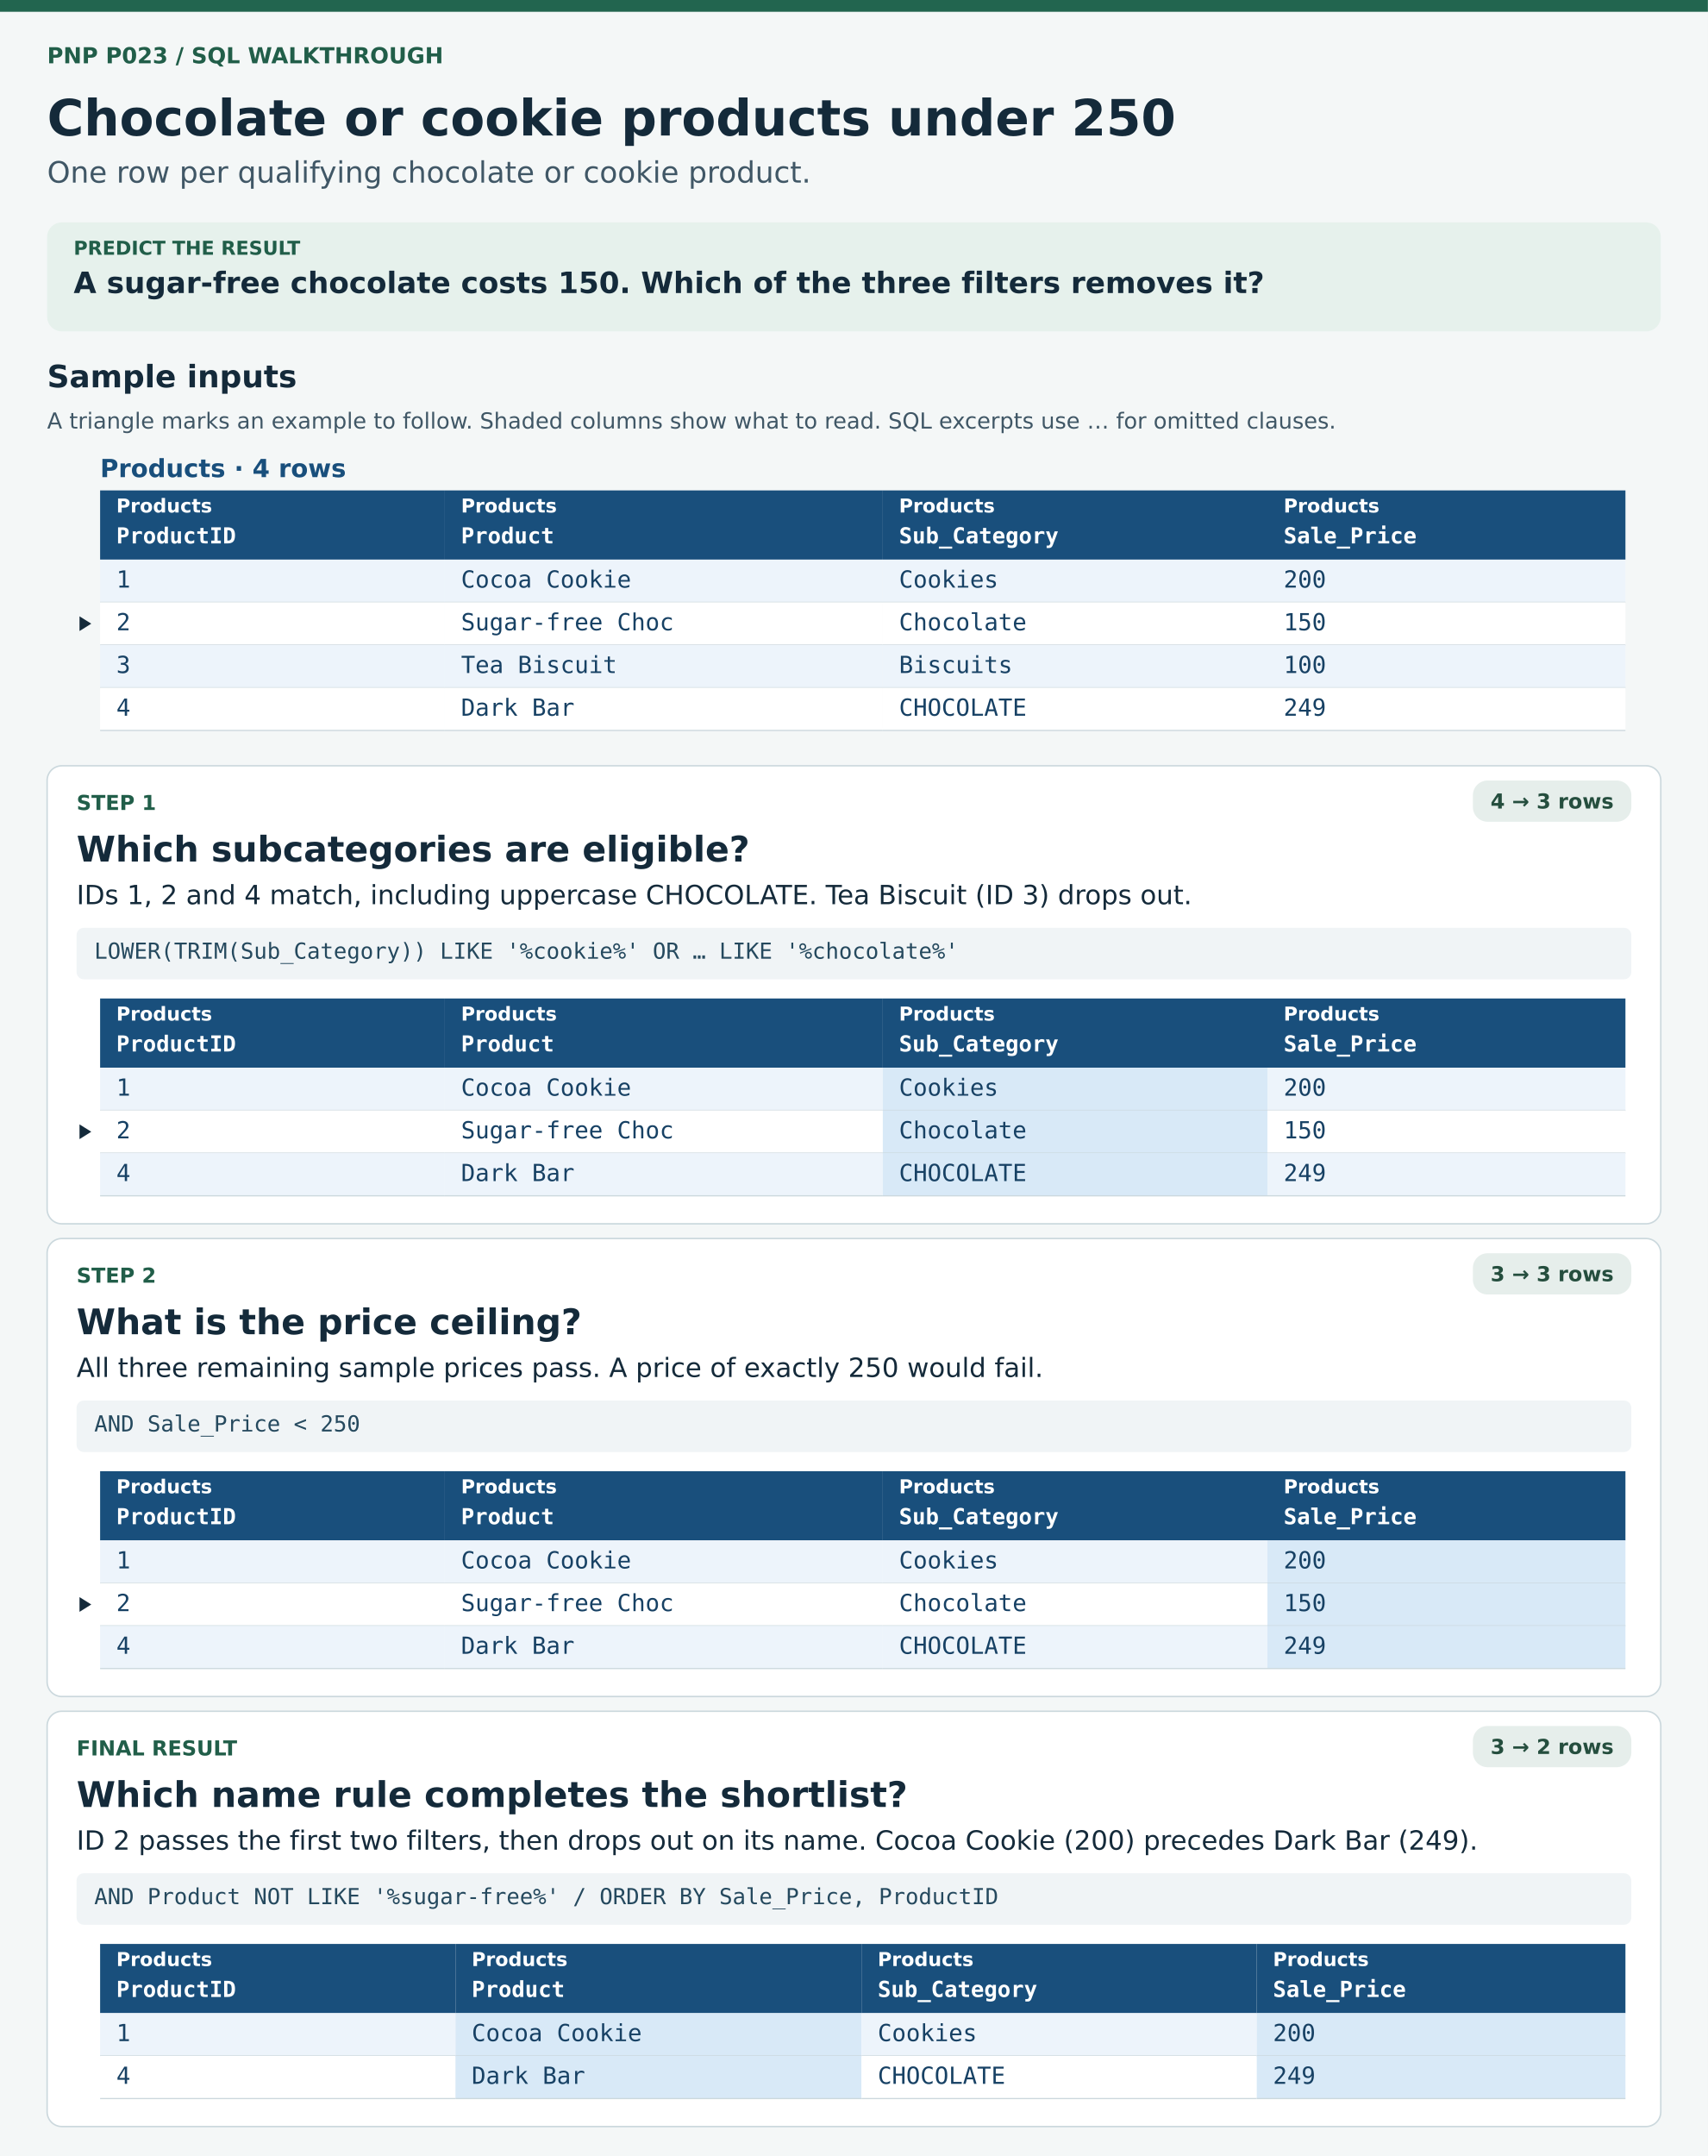
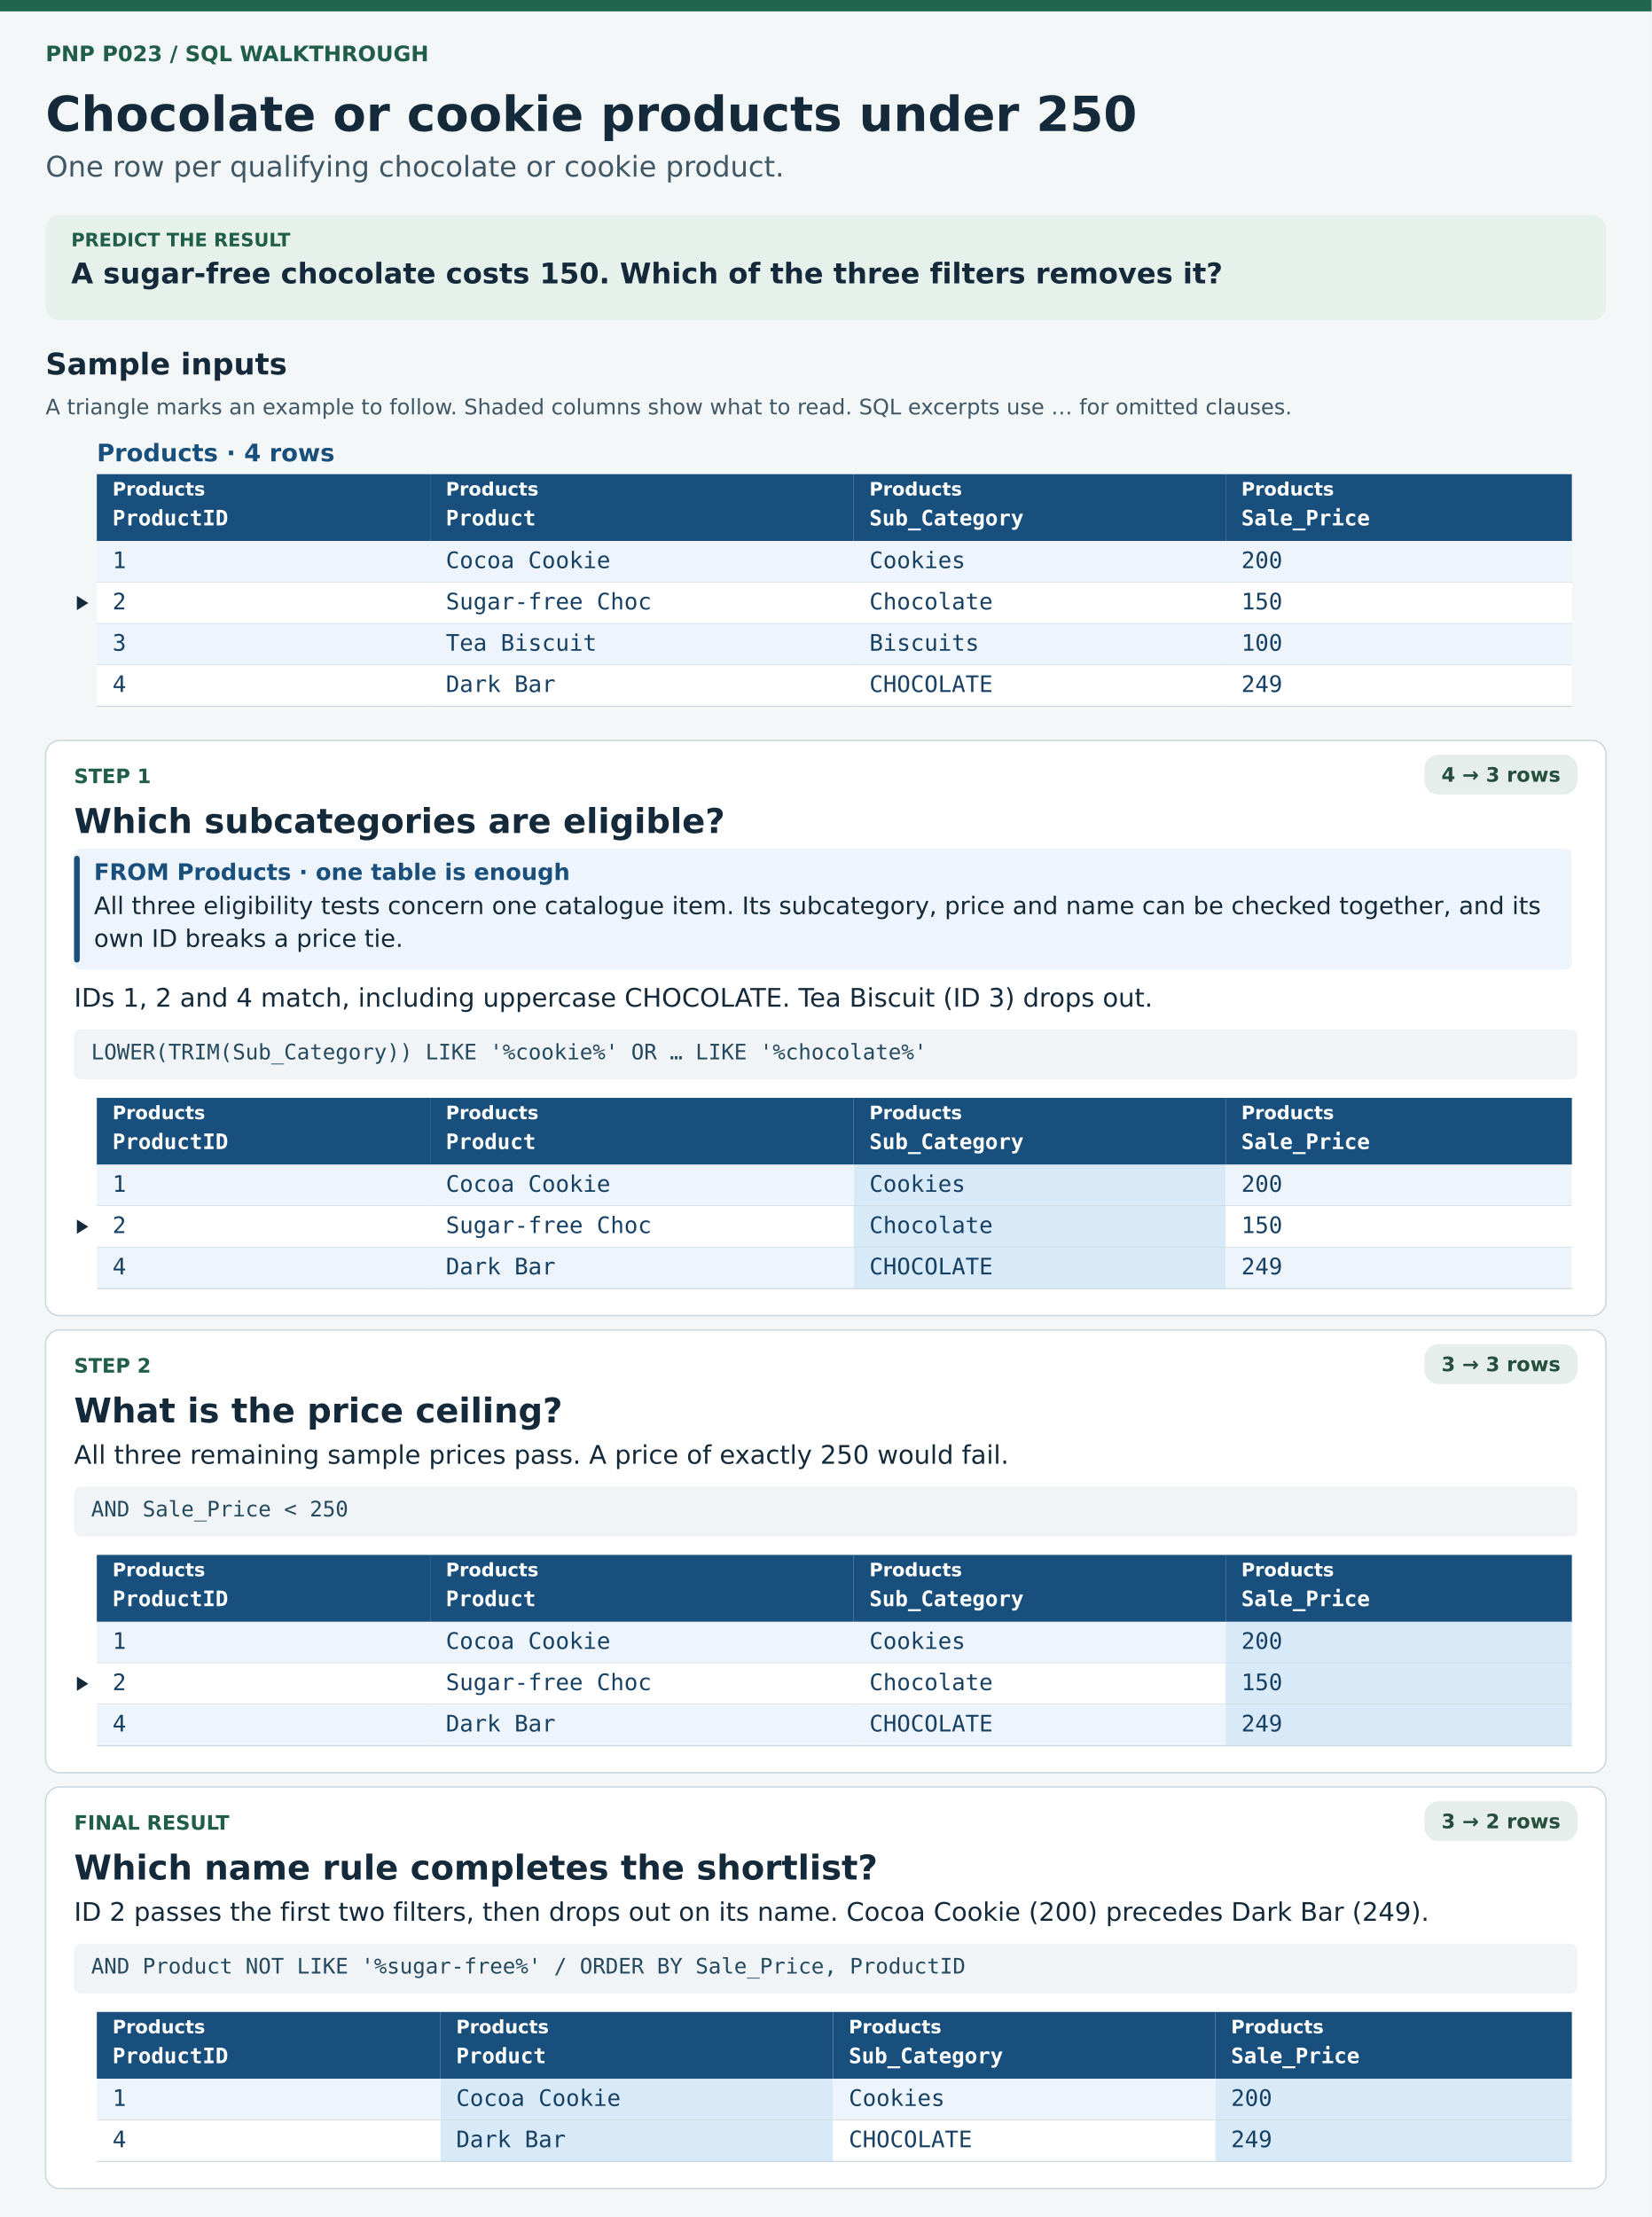
- <svg xmlns="http://www.w3.org/2000/svg" width="1160" height="1464" viewBox="0 0 1160 1464" role="img" aria-labelledby="title desc">
-   <rect width="1160" height="1464" fill="#f4f7f7" />
+ <svg xmlns="http://www.w3.org/2000/svg" width="1160" height="1557" viewBox="0 0 1160 1557" role="img" aria-labelledby="title desc">
+   <rect width="1160" height="1557" fill="#f4f7f7" />
  <rect x="0" y="0" width="1160" height="8" rx="0" fill="#22654f" />
  <text x="32" y="43" font-family="DejaVu Sans, sans-serif" font-size="15" fill="#215e49" font-weight="700">PNP  P023    /    SQL WALKTHROUGH</text>
  <text x="32" y="92" font-family="DejaVu Sans, sans-serif" font-size="34" fill="#142a3a" font-weight="700">Chocolate or cookie products under 250</text>
  <text x="32" y="124" font-family="DejaVu Sans, sans-serif" font-size="20" fill="#405766">One row per qualifying chocolate or cookie product.</text>
  <rect x="32" y="151" width="1096" height="74" rx="10" fill="#e6f1ec" />
  <text x="50" y="173" font-family="DejaVu Sans, sans-serif" font-size="13" fill="#215e49" font-weight="700">PREDICT THE RESULT</text>
  <text x="50" y="199" font-family="DejaVu Sans, sans-serif" font-size="20" fill="#142a3a" font-weight="700">A sugar-free chocolate costs 150. Which of the three filters removes it?</text>
  <text x="32" y="263" font-family="DejaVu Sans, sans-serif" font-size="21" fill="#142a3a" font-weight="700">Sample inputs</text>
  <text x="32" y="291" font-family="DejaVu Sans, sans-serif" font-size="15" fill="#405766">A triangle marks an example to follow. Shaded columns show what to read. SQL excerpts use … for omitted clauses.</text>
  <text x="68" y="324" font-family="DejaVu Sans, sans-serif" font-size="17" fill="#194f7c" font-weight="700">Products  ·  4 rows</text>
  <rect x="68" y="333" width="234.137" height="47" rx="0" fill="#194f7c" />
  <text x="79" y="348" font-family="DejaVu Sans, sans-serif" font-size="13" fill="#ffffff" font-weight="700">Products</text>
  <text x="79" y="369" font-family="DejaVu Sans Mono, monospace" font-size="15" fill="#ffffff" font-weight="700">ProductID</text>
  <rect x="302.137" y="333" width="297.465" height="47" rx="0" fill="#194f7c" />
  <text x="313.137" y="348" font-family="DejaVu Sans, sans-serif" font-size="13" fill="#ffffff" font-weight="700">Products</text>
  <text x="313.137" y="369" font-family="DejaVu Sans Mono, monospace" font-size="15" fill="#ffffff" font-weight="700">Product</text>
  <rect x="599.602" y="333" width="261.23" height="47" rx="0" fill="#194f7c" />
  <text x="610.602" y="348" font-family="DejaVu Sans, sans-serif" font-size="13" fill="#ffffff" font-weight="700">Products</text>
  <text x="610.602" y="369" font-family="DejaVu Sans Mono, monospace" font-size="15" fill="#ffffff" font-weight="700">Sub_Category</text>
  <rect x="860.832" y="333" width="243.168" height="47" rx="0" fill="#194f7c" />
  <text x="871.832" y="348" font-family="DejaVu Sans, sans-serif" font-size="13" fill="#ffffff" font-weight="700">Products</text>
  <text x="871.832" y="369" font-family="DejaVu Sans Mono, monospace" font-size="15" fill="#ffffff" font-weight="700">Sale_Price</text>
  <rect x="68" y="380" width="234.137" height="29" rx="0" fill="#edf4fb" />
  <text x="79" y="399" font-family="DejaVu Sans Mono, monospace" font-size="16" fill="#174164">1</text>
  <path d="M68 409L302.137 409" fill="none" stroke="#cbd8dd" stroke-width="0.8" />
  <rect x="302.137" y="380" width="297.465" height="29" rx="0" fill="#edf4fb" />
  <text x="313.137" y="399" font-family="DejaVu Sans Mono, monospace" font-size="16" fill="#174164">Cocoa Cookie</text>
  <path d="M302.137 409L599.602 409" fill="none" stroke="#cbd8dd" stroke-width="0.8" />
  <rect x="599.602" y="380" width="261.23" height="29" rx="0" fill="#edf4fb" />
  <text x="610.602" y="399" font-family="DejaVu Sans Mono, monospace" font-size="16" fill="#174164">Cookies</text>
  <path d="M599.602 409L860.832 409" fill="none" stroke="#cbd8dd" stroke-width="0.8" />
  <rect x="860.832" y="380" width="243.168" height="29" rx="0" fill="#edf4fb" />
  <text x="871.832" y="399" font-family="DejaVu Sans Mono, monospace" font-size="16" fill="#174164">200</text>
  <path d="M860.832 409L1104 409" fill="none" stroke="#cbd8dd" stroke-width="0.8" />
  <path d="M54 418.5l8 5-8 5z" fill="#142a3a" />
  <rect x="68" y="409" width="234.137" height="29" rx="0" fill="#ffffff" />
  <text x="79" y="428" font-family="DejaVu Sans Mono, monospace" font-size="16" fill="#174164">2</text>
  <path d="M68 438L302.137 438" fill="none" stroke="#cbd8dd" stroke-width="0.8" />
  <rect x="302.137" y="409" width="297.465" height="29" rx="0" fill="#ffffff" />
  <text x="313.137" y="428" font-family="DejaVu Sans Mono, monospace" font-size="16" fill="#174164">Sugar-free Choc</text>
  <path d="M302.137 438L599.602 438" fill="none" stroke="#cbd8dd" stroke-width="0.8" />
  <rect x="599.602" y="409" width="261.23" height="29" rx="0" fill="#ffffff" />
  <text x="610.602" y="428" font-family="DejaVu Sans Mono, monospace" font-size="16" fill="#174164">Chocolate</text>
  <path d="M599.602 438L860.832 438" fill="none" stroke="#cbd8dd" stroke-width="0.8" />
  <rect x="860.832" y="409" width="243.168" height="29" rx="0" fill="#ffffff" />
  <text x="871.832" y="428" font-family="DejaVu Sans Mono, monospace" font-size="16" fill="#174164">150</text>
  <path d="M860.832 438L1104 438" fill="none" stroke="#cbd8dd" stroke-width="0.8" />
  <rect x="68" y="438" width="234.137" height="29" rx="0" fill="#edf4fb" />
  <text x="79" y="457" font-family="DejaVu Sans Mono, monospace" font-size="16" fill="#174164">3</text>
  <path d="M68 467L302.137 467" fill="none" stroke="#cbd8dd" stroke-width="0.8" />
  <rect x="302.137" y="438" width="297.465" height="29" rx="0" fill="#edf4fb" />
  <text x="313.137" y="457" font-family="DejaVu Sans Mono, monospace" font-size="16" fill="#174164">Tea Biscuit</text>
  <path d="M302.137 467L599.602 467" fill="none" stroke="#cbd8dd" stroke-width="0.8" />
  <rect x="599.602" y="438" width="261.23" height="29" rx="0" fill="#edf4fb" />
  <text x="610.602" y="457" font-family="DejaVu Sans Mono, monospace" font-size="16" fill="#174164">Biscuits</text>
  <path d="M599.602 467L860.832 467" fill="none" stroke="#cbd8dd" stroke-width="0.8" />
  <rect x="860.832" y="438" width="243.168" height="29" rx="0" fill="#edf4fb" />
  <text x="871.832" y="457" font-family="DejaVu Sans Mono, monospace" font-size="16" fill="#174164">100</text>
  <path d="M860.832 467L1104 467" fill="none" stroke="#cbd8dd" stroke-width="0.8" />
  <rect x="68" y="467" width="234.137" height="29" rx="0" fill="#ffffff" />
  <text x="79" y="486" font-family="DejaVu Sans Mono, monospace" font-size="16" fill="#174164">4</text>
  <path d="M68 496L302.137 496" fill="none" stroke="#cbd8dd" stroke-width="0.8" />
  <rect x="302.137" y="467" width="297.465" height="29" rx="0" fill="#ffffff" />
  <text x="313.137" y="486" font-family="DejaVu Sans Mono, monospace" font-size="16" fill="#174164">Dark Bar</text>
  <path d="M302.137 496L599.602 496" fill="none" stroke="#cbd8dd" stroke-width="0.8" />
  <rect x="599.602" y="467" width="261.23" height="29" rx="0" fill="#ffffff" />
  <text x="610.602" y="486" font-family="DejaVu Sans Mono, monospace" font-size="16" fill="#174164">CHOCOLATE</text>
  <path d="M599.602 496L860.832 496" fill="none" stroke="#cbd8dd" stroke-width="0.8" />
  <rect x="860.832" y="467" width="243.168" height="29" rx="0" fill="#ffffff" />
  <text x="871.832" y="486" font-family="DejaVu Sans Mono, monospace" font-size="16" fill="#174164">249</text>
  <path d="M860.832 496L1104 496" fill="none" stroke="#cbd8dd" stroke-width="0.8" />
-   <rect x="32" y="520" width="1096" height="311" rx="10" fill="white" stroke="#cbd8dd" />
+   <rect x="32" y="520" width="1096" height="404" rx="10" fill="white" stroke="#cbd8dd" />
  <text x="52" y="550" font-family="DejaVu Sans, sans-serif" font-size="14" fill="#215e49" font-weight="700">STEP 1</text>
  <rect x="1000.38" y="530" width="107.625" height="28" rx="10" fill="#e6eeeb" />
  <text x="1012.38" y="549" font-family="DejaVu Sans, sans-serif" font-size="14" fill="#254e3e" font-weight="700">4 → 3 rows</text>
  <text x="52" y="585" font-family="DejaVu Sans, sans-serif" font-size="24" fill="#142a3a" font-weight="700">Which subcategories are eligible?</text>
-   <text x="52" y="614" font-family="DejaVu Sans, sans-serif" font-size="18" fill="#142a3a">IDs 1, 2 and 4 match, including uppercase CHOCOLATE. Tea Biscuit (ID 3) drops out.</text>
-   <rect x="52" y="630" width="1056" height="35" rx="5" fill="#f0f4f6" />
-   <text x="64" y="651" font-family="DejaVu Sans Mono, monospace" font-size="15" fill="#25495e">LOWER(TRIM(Sub_Category)) LIKE '%cookie%' OR … LIKE '%chocolate%'</text>
-   <rect x="68" y="678" width="234.137" height="47" rx="0" fill="#194f7c" />
-   <text x="79" y="693" font-family="DejaVu Sans, sans-serif" font-size="13" fill="#ffffff" font-weight="700">Products</text>
-   <text x="79" y="714" font-family="DejaVu Sans Mono, monospace" font-size="15" fill="#ffffff" font-weight="700">ProductID</text>
-   <rect x="302.137" y="678" width="297.465" height="47" rx="0" fill="#194f7c" />
-   <text x="313.137" y="693" font-family="DejaVu Sans, sans-serif" font-size="13" fill="#ffffff" font-weight="700">Products</text>
-   <text x="313.137" y="714" font-family="DejaVu Sans Mono, monospace" font-size="15" fill="#ffffff" font-weight="700">Product</text>
-   <rect x="599.602" y="678" width="261.23" height="47" rx="0" fill="#194f7c" />
-   <text x="610.602" y="693" font-family="DejaVu Sans, sans-serif" font-size="13" fill="#ffffff" font-weight="700">Products</text>
-   <text x="610.602" y="714" font-family="DejaVu Sans Mono, monospace" font-size="15" fill="#ffffff" font-weight="700">Sub_Category</text>
-   <rect x="860.832" y="678" width="243.168" height="47" rx="0" fill="#194f7c" />
-   <text x="871.832" y="693" font-family="DejaVu Sans, sans-serif" font-size="13" fill="#ffffff" font-weight="700">Products</text>
-   <text x="871.832" y="714" font-family="DejaVu Sans Mono, monospace" font-size="15" fill="#ffffff" font-weight="700">Sale_Price</text>
-   <rect x="68" y="725" width="234.137" height="29" rx="0" fill="#edf4fb" />
-   <text x="79" y="744" font-family="DejaVu Sans Mono, monospace" font-size="16" fill="#174164">1</text>
-   <path d="M68 754L302.137 754" fill="none" stroke="#cbd8dd" stroke-width="0.8" />
-   <rect x="302.137" y="725" width="297.465" height="29" rx="0" fill="#edf4fb" />
-   <text x="313.137" y="744" font-family="DejaVu Sans Mono, monospace" font-size="16" fill="#174164">Cocoa Cookie</text>
-   <path d="M302.137 754L599.602 754" fill="none" stroke="#cbd8dd" stroke-width="0.8" />
-   <rect x="599.602" y="725" width="261.23" height="29" rx="0" fill="#d8e9f7" />
-   <text x="610.602" y="744" font-family="DejaVu Sans Mono, monospace" font-size="16" fill="#174164">Cookies</text>
-   <path d="M599.602 754L860.832 754" fill="none" stroke="#cbd8dd" stroke-width="0.8" />
-   <rect x="860.832" y="725" width="243.168" height="29" rx="0" fill="#edf4fb" />
-   <text x="871.832" y="744" font-family="DejaVu Sans Mono, monospace" font-size="16" fill="#174164">200</text>
-   <path d="M860.832 754L1104 754" fill="none" stroke="#cbd8dd" stroke-width="0.8" />
-   <path d="M54 763.5l8 5-8 5z" fill="#142a3a" />
-   <rect x="68" y="754" width="234.137" height="29" rx="0" fill="#ffffff" />
-   <text x="79" y="773" font-family="DejaVu Sans Mono, monospace" font-size="16" fill="#174164">2</text>
-   <path d="M68 783L302.137 783" fill="none" stroke="#cbd8dd" stroke-width="0.8" />
-   <rect x="302.137" y="754" width="297.465" height="29" rx="0" fill="#ffffff" />
-   <text x="313.137" y="773" font-family="DejaVu Sans Mono, monospace" font-size="16" fill="#174164">Sugar-free Choc</text>
-   <path d="M302.137 783L599.602 783" fill="none" stroke="#cbd8dd" stroke-width="0.8" />
-   <rect x="599.602" y="754" width="261.23" height="29" rx="0" fill="#d8e9f7" />
-   <text x="610.602" y="773" font-family="DejaVu Sans Mono, monospace" font-size="16" fill="#174164">Chocolate</text>
-   <path d="M599.602 783L860.832 783" fill="none" stroke="#cbd8dd" stroke-width="0.8" />
-   <rect x="860.832" y="754" width="243.168" height="29" rx="0" fill="#ffffff" />
-   <text x="871.832" y="773" font-family="DejaVu Sans Mono, monospace" font-size="16" fill="#174164">150</text>
-   <path d="M860.832 783L1104 783" fill="none" stroke="#cbd8dd" stroke-width="0.8" />
-   <rect x="68" y="783" width="234.137" height="29" rx="0" fill="#edf4fb" />
-   <text x="79" y="802" font-family="DejaVu Sans Mono, monospace" font-size="16" fill="#174164">4</text>
-   <path d="M68 812L302.137 812" fill="none" stroke="#cbd8dd" stroke-width="0.8" />
-   <rect x="302.137" y="783" width="297.465" height="29" rx="0" fill="#edf4fb" />
-   <text x="313.137" y="802" font-family="DejaVu Sans Mono, monospace" font-size="16" fill="#174164">Dark Bar</text>
-   <path d="M302.137 812L599.602 812" fill="none" stroke="#cbd8dd" stroke-width="0.8" />
-   <rect x="599.602" y="783" width="261.23" height="29" rx="0" fill="#d8e9f7" />
-   <text x="610.602" y="802" font-family="DejaVu Sans Mono, monospace" font-size="16" fill="#174164">CHOCOLATE</text>
-   <path d="M599.602 812L860.832 812" fill="none" stroke="#cbd8dd" stroke-width="0.8" />
-   <rect x="860.832" y="783" width="243.168" height="29" rx="0" fill="#edf4fb" />
-   <text x="871.832" y="802" font-family="DejaVu Sans Mono, monospace" font-size="16" fill="#174164">249</text>
-   <path d="M860.832 812L1104 812" fill="none" stroke="#cbd8dd" stroke-width="0.8" />
-   <rect x="32" y="841" width="1096" height="311" rx="10" fill="white" stroke="#cbd8dd" />
-   <text x="52" y="871" font-family="DejaVu Sans, sans-serif" font-size="14" fill="#215e49" font-weight="700">STEP 2</text>
-   <rect x="1000.38" y="851" width="107.625" height="28" rx="10" fill="#e6eeeb" />
-   <text x="1012.38" y="870" font-family="DejaVu Sans, sans-serif" font-size="14" fill="#254e3e" font-weight="700">3 → 3 rows</text>
-   <text x="52" y="906" font-family="DejaVu Sans, sans-serif" font-size="24" fill="#142a3a" font-weight="700">What is the price ceiling?</text>
-   <text x="52" y="935" font-family="DejaVu Sans, sans-serif" font-size="18" fill="#142a3a">All three remaining sample prices pass. A price of exactly 250 would fail.</text>
-   <rect x="52" y="951" width="1056" height="35" rx="5" fill="#f0f4f6" />
-   <text x="64" y="972" font-family="DejaVu Sans Mono, monospace" font-size="15" fill="#25495e">AND Sale_Price &lt; 250</text>
-   <rect x="68" y="999" width="234.137" height="47" rx="0" fill="#194f7c" />
-   <text x="79" y="1014" font-family="DejaVu Sans, sans-serif" font-size="13" fill="#ffffff" font-weight="700">Products</text>
-   <text x="79" y="1035" font-family="DejaVu Sans Mono, monospace" font-size="15" fill="#ffffff" font-weight="700">ProductID</text>
-   <rect x="302.137" y="999" width="297.465" height="47" rx="0" fill="#194f7c" />
-   <text x="313.137" y="1014" font-family="DejaVu Sans, sans-serif" font-size="13" fill="#ffffff" font-weight="700">Products</text>
-   <text x="313.137" y="1035" font-family="DejaVu Sans Mono, monospace" font-size="15" fill="#ffffff" font-weight="700">Product</text>
-   <rect x="599.602" y="999" width="261.23" height="47" rx="0" fill="#194f7c" />
-   <text x="610.602" y="1014" font-family="DejaVu Sans, sans-serif" font-size="13" fill="#ffffff" font-weight="700">Products</text>
-   <text x="610.602" y="1035" font-family="DejaVu Sans Mono, monospace" font-size="15" fill="#ffffff" font-weight="700">Sub_Category</text>
-   <rect x="860.832" y="999" width="243.168" height="47" rx="0" fill="#194f7c" />
-   <text x="871.832" y="1014" font-family="DejaVu Sans, sans-serif" font-size="13" fill="#ffffff" font-weight="700">Products</text>
-   <text x="871.832" y="1035" font-family="DejaVu Sans Mono, monospace" font-size="15" fill="#ffffff" font-weight="700">Sale_Price</text>
-   <rect x="68" y="1046" width="234.137" height="29" rx="0" fill="#edf4fb" />
-   <text x="79" y="1065" font-family="DejaVu Sans Mono, monospace" font-size="16" fill="#174164">1</text>
-   <path d="M68 1075L302.137 1075" fill="none" stroke="#cbd8dd" stroke-width="0.8" />
-   <rect x="302.137" y="1046" width="297.465" height="29" rx="0" fill="#edf4fb" />
-   <text x="313.137" y="1065" font-family="DejaVu Sans Mono, monospace" font-size="16" fill="#174164">Cocoa Cookie</text>
-   <path d="M302.137 1075L599.602 1075" fill="none" stroke="#cbd8dd" stroke-width="0.8" />
-   <rect x="599.602" y="1046" width="261.23" height="29" rx="0" fill="#edf4fb" />
-   <text x="610.602" y="1065" font-family="DejaVu Sans Mono, monospace" font-size="16" fill="#174164">Cookies</text>
-   <path d="M599.602 1075L860.832 1075" fill="none" stroke="#cbd8dd" stroke-width="0.8" />
-   <rect x="860.832" y="1046" width="243.168" height="29" rx="0" fill="#d8e9f7" />
-   <text x="871.832" y="1065" font-family="DejaVu Sans Mono, monospace" font-size="16" fill="#174164">200</text>
-   <path d="M860.832 1075L1104 1075" fill="none" stroke="#cbd8dd" stroke-width="0.8" />
-   <path d="M54 1084.5l8 5-8 5z" fill="#142a3a" />
-   <rect x="68" y="1075" width="234.137" height="29" rx="0" fill="#ffffff" />
-   <text x="79" y="1094" font-family="DejaVu Sans Mono, monospace" font-size="16" fill="#174164">2</text>
-   <path d="M68 1104L302.137 1104" fill="none" stroke="#cbd8dd" stroke-width="0.8" />
-   <rect x="302.137" y="1075" width="297.465" height="29" rx="0" fill="#ffffff" />
-   <text x="313.137" y="1094" font-family="DejaVu Sans Mono, monospace" font-size="16" fill="#174164">Sugar-free Choc</text>
-   <path d="M302.137 1104L599.602 1104" fill="none" stroke="#cbd8dd" stroke-width="0.8" />
-   <rect x="599.602" y="1075" width="261.23" height="29" rx="0" fill="#ffffff" />
-   <text x="610.602" y="1094" font-family="DejaVu Sans Mono, monospace" font-size="16" fill="#174164">Chocolate</text>
-   <path d="M599.602 1104L860.832 1104" fill="none" stroke="#cbd8dd" stroke-width="0.8" />
-   <rect x="860.832" y="1075" width="243.168" height="29" rx="0" fill="#d8e9f7" />
-   <text x="871.832" y="1094" font-family="DejaVu Sans Mono, monospace" font-size="16" fill="#174164">150</text>
-   <path d="M860.832 1104L1104 1104" fill="none" stroke="#cbd8dd" stroke-width="0.8" />
-   <rect x="68" y="1104" width="234.137" height="29" rx="0" fill="#edf4fb" />
-   <text x="79" y="1123" font-family="DejaVu Sans Mono, monospace" font-size="16" fill="#174164">4</text>
-   <path d="M68 1133L302.137 1133" fill="none" stroke="#cbd8dd" stroke-width="0.8" />
-   <rect x="302.137" y="1104" width="297.465" height="29" rx="0" fill="#edf4fb" />
-   <text x="313.137" y="1123" font-family="DejaVu Sans Mono, monospace" font-size="16" fill="#174164">Dark Bar</text>
-   <path d="M302.137 1133L599.602 1133" fill="none" stroke="#cbd8dd" stroke-width="0.8" />
-   <rect x="599.602" y="1104" width="261.23" height="29" rx="0" fill="#edf4fb" />
-   <text x="610.602" y="1123" font-family="DejaVu Sans Mono, monospace" font-size="16" fill="#174164">CHOCOLATE</text>
-   <path d="M599.602 1133L860.832 1133" fill="none" stroke="#cbd8dd" stroke-width="0.8" />
-   <rect x="860.832" y="1104" width="243.168" height="29" rx="0" fill="#d8e9f7" />
-   <text x="871.832" y="1123" font-family="DejaVu Sans Mono, monospace" font-size="16" fill="#174164">249</text>
-   <path d="M860.832 1133L1104 1133" fill="none" stroke="#cbd8dd" stroke-width="0.8" />
-   <rect x="32" y="1162" width="1096" height="282" rx="10" fill="white" stroke="#cbd8dd" />
-   <text x="52" y="1192" font-family="DejaVu Sans, sans-serif" font-size="14" fill="#215e49" font-weight="700">FINAL RESULT</text>
-   <rect x="1000.38" y="1172" width="107.625" height="28" rx="10" fill="#e6eeeb" />
-   <text x="1012.38" y="1191" font-family="DejaVu Sans, sans-serif" font-size="14" fill="#254e3e" font-weight="700">3 → 2 rows</text>
-   <text x="52" y="1227" font-family="DejaVu Sans, sans-serif" font-size="24" fill="#142a3a" font-weight="700">Which name rule completes the shortlist?</text>
-   <text x="52" y="1256" font-family="DejaVu Sans, sans-serif" font-size="18" fill="#142a3a">ID 2 passes the first two filters, then drops out on its name. Cocoa Cookie (200) precedes Dark Bar (249).</text>
-   <rect x="52" y="1272" width="1056" height="35" rx="5" fill="#f0f4f6" />
-   <text x="64" y="1293" font-family="DejaVu Sans Mono, monospace" font-size="15" fill="#25495e">AND Product NOT LIKE '%sugar-free%' / ORDER BY Sale_Price, ProductID</text>
-   <rect x="68" y="1320" width="241.367" height="47" rx="0" fill="#194f7c" />
-   <text x="79" y="1335" font-family="DejaVu Sans, sans-serif" font-size="13" fill="#ffffff" font-weight="700">Products</text>
-   <text x="79" y="1356" font-family="DejaVu Sans Mono, monospace" font-size="15" fill="#ffffff" font-weight="700">ProductID</text>
-   <rect x="309.367" y="1320" width="275.773" height="47" rx="0" fill="#194f7c" />
-   <text x="320.367" y="1335" font-family="DejaVu Sans, sans-serif" font-size="13" fill="#ffffff" font-weight="700">Products</text>
-   <text x="320.367" y="1356" font-family="DejaVu Sans Mono, monospace" font-size="15" fill="#ffffff" font-weight="700">Product</text>
-   <rect x="585.141" y="1320" width="268.461" height="47" rx="0" fill="#194f7c" />
-   <text x="596.141" y="1335" font-family="DejaVu Sans, sans-serif" font-size="13" fill="#ffffff" font-weight="700">Products</text>
-   <text x="596.141" y="1356" font-family="DejaVu Sans Mono, monospace" font-size="15" fill="#ffffff" font-weight="700">Sub_Category</text>
-   <rect x="853.602" y="1320" width="250.398" height="47" rx="0" fill="#194f7c" />
-   <text x="864.602" y="1335" font-family="DejaVu Sans, sans-serif" font-size="13" fill="#ffffff" font-weight="700">Products</text>
-   <text x="864.602" y="1356" font-family="DejaVu Sans Mono, monospace" font-size="15" fill="#ffffff" font-weight="700">Sale_Price</text>
-   <rect x="68" y="1367" width="241.367" height="29" rx="0" fill="#edf4fb" />
-   <text x="79" y="1386" font-family="DejaVu Sans Mono, monospace" font-size="16" fill="#174164">1</text>
-   <path d="M68 1396L309.367 1396" fill="none" stroke="#cbd8dd" stroke-width="0.8" />
-   <rect x="309.367" y="1367" width="275.773" height="29" rx="0" fill="#d8e9f7" />
-   <text x="320.367" y="1386" font-family="DejaVu Sans Mono, monospace" font-size="16" fill="#174164">Cocoa Cookie</text>
-   <path d="M309.367 1396L585.141 1396" fill="none" stroke="#cbd8dd" stroke-width="0.8" />
-   <rect x="585.141" y="1367" width="268.461" height="29" rx="0" fill="#edf4fb" />
-   <text x="596.141" y="1386" font-family="DejaVu Sans Mono, monospace" font-size="16" fill="#174164">Cookies</text>
-   <path d="M585.141 1396L853.602 1396" fill="none" stroke="#cbd8dd" stroke-width="0.8" />
-   <rect x="853.602" y="1367" width="250.398" height="29" rx="0" fill="#d8e9f7" />
-   <text x="864.602" y="1386" font-family="DejaVu Sans Mono, monospace" font-size="16" fill="#174164">200</text>
-   <path d="M853.602 1396L1104 1396" fill="none" stroke="#cbd8dd" stroke-width="0.8" />
-   <rect x="68" y="1396" width="241.367" height="29" rx="0" fill="#ffffff" />
-   <text x="79" y="1415" font-family="DejaVu Sans Mono, monospace" font-size="16" fill="#174164">4</text>
-   <path d="M68 1425L309.367 1425" fill="none" stroke="#cbd8dd" stroke-width="0.8" />
-   <rect x="309.367" y="1396" width="275.773" height="29" rx="0" fill="#d8e9f7" />
-   <text x="320.367" y="1415" font-family="DejaVu Sans Mono, monospace" font-size="16" fill="#174164">Dark Bar</text>
-   <path d="M309.367 1425L585.141 1425" fill="none" stroke="#cbd8dd" stroke-width="0.8" />
-   <rect x="585.141" y="1396" width="268.461" height="29" rx="0" fill="#ffffff" />
-   <text x="596.141" y="1415" font-family="DejaVu Sans Mono, monospace" font-size="16" fill="#174164">CHOCOLATE</text>
-   <path d="M585.141 1425L853.602 1425" fill="none" stroke="#cbd8dd" stroke-width="0.8" />
-   <rect x="853.602" y="1396" width="250.398" height="29" rx="0" fill="#d8e9f7" />
-   <text x="864.602" y="1415" font-family="DejaVu Sans Mono, monospace" font-size="16" fill="#174164">249</text>
-   <path d="M853.602 1425L1104 1425" fill="none" stroke="#cbd8dd" stroke-width="0.8" />
+   <g role="group" aria-label="FROM Products · one table is enough" data-decision="1">
+     <rect x="52" y="596" width="1052" height="85" rx="5" fill="#edf4fb" />
+     <rect x="52" y="601" width="4" height="75" rx="2" fill="#194f7c" />
+     <text x="66" y="618" font-family="DejaVu Sans, sans-serif" font-size="16" fill="#194f7c" font-weight="700">FROM Products · one table is enough</text>
+     <text x="66" y="642" font-family="DejaVu Sans, sans-serif" font-size="17" fill="#142a3a">All three eligibility tests concern one catalogue item. Its subcategory, price and name can be checked together, and its</text>
+     <text x="66" y="665" font-family="DejaVu Sans, sans-serif" font-size="17" fill="#142a3a">own ID breaks a price tie.</text>
+   </g>
+   <text x="52" y="707" font-family="DejaVu Sans, sans-serif" font-size="18" fill="#142a3a">IDs 1, 2 and 4 match, including uppercase CHOCOLATE. Tea Biscuit (ID 3) drops out.</text>
+   <rect x="52" y="723" width="1056" height="35" rx="5" fill="#f0f4f6" />
+   <text x="64" y="744" font-family="DejaVu Sans Mono, monospace" font-size="15" fill="#25495e">LOWER(TRIM(Sub_Category)) LIKE '%cookie%' OR … LIKE '%chocolate%'</text>
+   <rect x="68" y="771" width="234.137" height="47" rx="0" fill="#194f7c" />
+   <text x="79" y="786" font-family="DejaVu Sans, sans-serif" font-size="13" fill="#ffffff" font-weight="700">Products</text>
+   <text x="79" y="807" font-family="DejaVu Sans Mono, monospace" font-size="15" fill="#ffffff" font-weight="700">ProductID</text>
+   <rect x="302.137" y="771" width="297.465" height="47" rx="0" fill="#194f7c" />
+   <text x="313.137" y="786" font-family="DejaVu Sans, sans-serif" font-size="13" fill="#ffffff" font-weight="700">Products</text>
+   <text x="313.137" y="807" font-family="DejaVu Sans Mono, monospace" font-size="15" fill="#ffffff" font-weight="700">Product</text>
+   <rect x="599.602" y="771" width="261.23" height="47" rx="0" fill="#194f7c" />
+   <text x="610.602" y="786" font-family="DejaVu Sans, sans-serif" font-size="13" fill="#ffffff" font-weight="700">Products</text>
+   <text x="610.602" y="807" font-family="DejaVu Sans Mono, monospace" font-size="15" fill="#ffffff" font-weight="700">Sub_Category</text>
+   <rect x="860.832" y="771" width="243.168" height="47" rx="0" fill="#194f7c" />
+   <text x="871.832" y="786" font-family="DejaVu Sans, sans-serif" font-size="13" fill="#ffffff" font-weight="700">Products</text>
+   <text x="871.832" y="807" font-family="DejaVu Sans Mono, monospace" font-size="15" fill="#ffffff" font-weight="700">Sale_Price</text>
+   <rect x="68" y="818" width="234.137" height="29" rx="0" fill="#edf4fb" />
+   <text x="79" y="837" font-family="DejaVu Sans Mono, monospace" font-size="16" fill="#174164">1</text>
+   <path d="M68 847L302.137 847" fill="none" stroke="#cbd8dd" stroke-width="0.8" />
+   <rect x="302.137" y="818" width="297.465" height="29" rx="0" fill="#edf4fb" />
+   <text x="313.137" y="837" font-family="DejaVu Sans Mono, monospace" font-size="16" fill="#174164">Cocoa Cookie</text>
+   <path d="M302.137 847L599.602 847" fill="none" stroke="#cbd8dd" stroke-width="0.8" />
+   <rect x="599.602" y="818" width="261.23" height="29" rx="0" fill="#d8e9f7" />
+   <text x="610.602" y="837" font-family="DejaVu Sans Mono, monospace" font-size="16" fill="#174164">Cookies</text>
+   <path d="M599.602 847L860.832 847" fill="none" stroke="#cbd8dd" stroke-width="0.8" />
+   <rect x="860.832" y="818" width="243.168" height="29" rx="0" fill="#edf4fb" />
+   <text x="871.832" y="837" font-family="DejaVu Sans Mono, monospace" font-size="16" fill="#174164">200</text>
+   <path d="M860.832 847L1104 847" fill="none" stroke="#cbd8dd" stroke-width="0.8" />
+   <path d="M54 856.5l8 5-8 5z" fill="#142a3a" />
+   <rect x="68" y="847" width="234.137" height="29" rx="0" fill="#ffffff" />
+   <text x="79" y="866" font-family="DejaVu Sans Mono, monospace" font-size="16" fill="#174164">2</text>
+   <path d="M68 876L302.137 876" fill="none" stroke="#cbd8dd" stroke-width="0.8" />
+   <rect x="302.137" y="847" width="297.465" height="29" rx="0" fill="#ffffff" />
+   <text x="313.137" y="866" font-family="DejaVu Sans Mono, monospace" font-size="16" fill="#174164">Sugar-free Choc</text>
+   <path d="M302.137 876L599.602 876" fill="none" stroke="#cbd8dd" stroke-width="0.8" />
+   <rect x="599.602" y="847" width="261.23" height="29" rx="0" fill="#d8e9f7" />
+   <text x="610.602" y="866" font-family="DejaVu Sans Mono, monospace" font-size="16" fill="#174164">Chocolate</text>
+   <path d="M599.602 876L860.832 876" fill="none" stroke="#cbd8dd" stroke-width="0.8" />
+   <rect x="860.832" y="847" width="243.168" height="29" rx="0" fill="#ffffff" />
+   <text x="871.832" y="866" font-family="DejaVu Sans Mono, monospace" font-size="16" fill="#174164">150</text>
+   <path d="M860.832 876L1104 876" fill="none" stroke="#cbd8dd" stroke-width="0.8" />
+   <rect x="68" y="876" width="234.137" height="29" rx="0" fill="#edf4fb" />
+   <text x="79" y="895" font-family="DejaVu Sans Mono, monospace" font-size="16" fill="#174164">4</text>
+   <path d="M68 905L302.137 905" fill="none" stroke="#cbd8dd" stroke-width="0.8" />
+   <rect x="302.137" y="876" width="297.465" height="29" rx="0" fill="#edf4fb" />
+   <text x="313.137" y="895" font-family="DejaVu Sans Mono, monospace" font-size="16" fill="#174164">Dark Bar</text>
+   <path d="M302.137 905L599.602 905" fill="none" stroke="#cbd8dd" stroke-width="0.8" />
+   <rect x="599.602" y="876" width="261.23" height="29" rx="0" fill="#d8e9f7" />
+   <text x="610.602" y="895" font-family="DejaVu Sans Mono, monospace" font-size="16" fill="#174164">CHOCOLATE</text>
+   <path d="M599.602 905L860.832 905" fill="none" stroke="#cbd8dd" stroke-width="0.8" />
+   <rect x="860.832" y="876" width="243.168" height="29" rx="0" fill="#edf4fb" />
+   <text x="871.832" y="895" font-family="DejaVu Sans Mono, monospace" font-size="16" fill="#174164">249</text>
+   <path d="M860.832 905L1104 905" fill="none" stroke="#cbd8dd" stroke-width="0.8" />
+   <rect x="32" y="934" width="1096" height="311" rx="10" fill="white" stroke="#cbd8dd" />
+   <text x="52" y="964" font-family="DejaVu Sans, sans-serif" font-size="14" fill="#215e49" font-weight="700">STEP 2</text>
+   <rect x="1000.38" y="944" width="107.625" height="28" rx="10" fill="#e6eeeb" />
+   <text x="1012.38" y="963" font-family="DejaVu Sans, sans-serif" font-size="14" fill="#254e3e" font-weight="700">3 → 3 rows</text>
+   <text x="52" y="999" font-family="DejaVu Sans, sans-serif" font-size="24" fill="#142a3a" font-weight="700">What is the price ceiling?</text>
+   <text x="52" y="1028" font-family="DejaVu Sans, sans-serif" font-size="18" fill="#142a3a">All three remaining sample prices pass. A price of exactly 250 would fail.</text>
+   <rect x="52" y="1044" width="1056" height="35" rx="5" fill="#f0f4f6" />
+   <text x="64" y="1065" font-family="DejaVu Sans Mono, monospace" font-size="15" fill="#25495e">AND Sale_Price &lt; 250</text>
+   <rect x="68" y="1092" width="234.137" height="47" rx="0" fill="#194f7c" />
+   <text x="79" y="1107" font-family="DejaVu Sans, sans-serif" font-size="13" fill="#ffffff" font-weight="700">Products</text>
+   <text x="79" y="1128" font-family="DejaVu Sans Mono, monospace" font-size="15" fill="#ffffff" font-weight="700">ProductID</text>
+   <rect x="302.137" y="1092" width="297.465" height="47" rx="0" fill="#194f7c" />
+   <text x="313.137" y="1107" font-family="DejaVu Sans, sans-serif" font-size="13" fill="#ffffff" font-weight="700">Products</text>
+   <text x="313.137" y="1128" font-family="DejaVu Sans Mono, monospace" font-size="15" fill="#ffffff" font-weight="700">Product</text>
+   <rect x="599.602" y="1092" width="261.23" height="47" rx="0" fill="#194f7c" />
+   <text x="610.602" y="1107" font-family="DejaVu Sans, sans-serif" font-size="13" fill="#ffffff" font-weight="700">Products</text>
+   <text x="610.602" y="1128" font-family="DejaVu Sans Mono, monospace" font-size="15" fill="#ffffff" font-weight="700">Sub_Category</text>
+   <rect x="860.832" y="1092" width="243.168" height="47" rx="0" fill="#194f7c" />
+   <text x="871.832" y="1107" font-family="DejaVu Sans, sans-serif" font-size="13" fill="#ffffff" font-weight="700">Products</text>
+   <text x="871.832" y="1128" font-family="DejaVu Sans Mono, monospace" font-size="15" fill="#ffffff" font-weight="700">Sale_Price</text>
+   <rect x="68" y="1139" width="234.137" height="29" rx="0" fill="#edf4fb" />
+   <text x="79" y="1158" font-family="DejaVu Sans Mono, monospace" font-size="16" fill="#174164">1</text>
+   <path d="M68 1168L302.137 1168" fill="none" stroke="#cbd8dd" stroke-width="0.8" />
+   <rect x="302.137" y="1139" width="297.465" height="29" rx="0" fill="#edf4fb" />
+   <text x="313.137" y="1158" font-family="DejaVu Sans Mono, monospace" font-size="16" fill="#174164">Cocoa Cookie</text>
+   <path d="M302.137 1168L599.602 1168" fill="none" stroke="#cbd8dd" stroke-width="0.8" />
+   <rect x="599.602" y="1139" width="261.23" height="29" rx="0" fill="#edf4fb" />
+   <text x="610.602" y="1158" font-family="DejaVu Sans Mono, monospace" font-size="16" fill="#174164">Cookies</text>
+   <path d="M599.602 1168L860.832 1168" fill="none" stroke="#cbd8dd" stroke-width="0.8" />
+   <rect x="860.832" y="1139" width="243.168" height="29" rx="0" fill="#d8e9f7" />
+   <text x="871.832" y="1158" font-family="DejaVu Sans Mono, monospace" font-size="16" fill="#174164">200</text>
+   <path d="M860.832 1168L1104 1168" fill="none" stroke="#cbd8dd" stroke-width="0.8" />
+   <path d="M54 1177.5l8 5-8 5z" fill="#142a3a" />
+   <rect x="68" y="1168" width="234.137" height="29" rx="0" fill="#ffffff" />
+   <text x="79" y="1187" font-family="DejaVu Sans Mono, monospace" font-size="16" fill="#174164">2</text>
+   <path d="M68 1197L302.137 1197" fill="none" stroke="#cbd8dd" stroke-width="0.8" />
+   <rect x="302.137" y="1168" width="297.465" height="29" rx="0" fill="#ffffff" />
+   <text x="313.137" y="1187" font-family="DejaVu Sans Mono, monospace" font-size="16" fill="#174164">Sugar-free Choc</text>
+   <path d="M302.137 1197L599.602 1197" fill="none" stroke="#cbd8dd" stroke-width="0.8" />
+   <rect x="599.602" y="1168" width="261.23" height="29" rx="0" fill="#ffffff" />
+   <text x="610.602" y="1187" font-family="DejaVu Sans Mono, monospace" font-size="16" fill="#174164">Chocolate</text>
+   <path d="M599.602 1197L860.832 1197" fill="none" stroke="#cbd8dd" stroke-width="0.8" />
+   <rect x="860.832" y="1168" width="243.168" height="29" rx="0" fill="#d8e9f7" />
+   <text x="871.832" y="1187" font-family="DejaVu Sans Mono, monospace" font-size="16" fill="#174164">150</text>
+   <path d="M860.832 1197L1104 1197" fill="none" stroke="#cbd8dd" stroke-width="0.8" />
+   <rect x="68" y="1197" width="234.137" height="29" rx="0" fill="#edf4fb" />
+   <text x="79" y="1216" font-family="DejaVu Sans Mono, monospace" font-size="16" fill="#174164">4</text>
+   <path d="M68 1226L302.137 1226" fill="none" stroke="#cbd8dd" stroke-width="0.8" />
+   <rect x="302.137" y="1197" width="297.465" height="29" rx="0" fill="#edf4fb" />
+   <text x="313.137" y="1216" font-family="DejaVu Sans Mono, monospace" font-size="16" fill="#174164">Dark Bar</text>
+   <path d="M302.137 1226L599.602 1226" fill="none" stroke="#cbd8dd" stroke-width="0.8" />
+   <rect x="599.602" y="1197" width="261.23" height="29" rx="0" fill="#edf4fb" />
+   <text x="610.602" y="1216" font-family="DejaVu Sans Mono, monospace" font-size="16" fill="#174164">CHOCOLATE</text>
+   <path d="M599.602 1226L860.832 1226" fill="none" stroke="#cbd8dd" stroke-width="0.8" />
+   <rect x="860.832" y="1197" width="243.168" height="29" rx="0" fill="#d8e9f7" />
+   <text x="871.832" y="1216" font-family="DejaVu Sans Mono, monospace" font-size="16" fill="#174164">249</text>
+   <path d="M860.832 1226L1104 1226" fill="none" stroke="#cbd8dd" stroke-width="0.8" />
+   <rect x="32" y="1255" width="1096" height="282" rx="10" fill="white" stroke="#cbd8dd" />
+   <text x="52" y="1285" font-family="DejaVu Sans, sans-serif" font-size="14" fill="#215e49" font-weight="700">FINAL RESULT</text>
+   <rect x="1000.38" y="1265" width="107.625" height="28" rx="10" fill="#e6eeeb" />
+   <text x="1012.38" y="1284" font-family="DejaVu Sans, sans-serif" font-size="14" fill="#254e3e" font-weight="700">3 → 2 rows</text>
+   <text x="52" y="1320" font-family="DejaVu Sans, sans-serif" font-size="24" fill="#142a3a" font-weight="700">Which name rule completes the shortlist?</text>
+   <text x="52" y="1349" font-family="DejaVu Sans, sans-serif" font-size="18" fill="#142a3a">ID 2 passes the first two filters, then drops out on its name. Cocoa Cookie (200) precedes Dark Bar (249).</text>
+   <rect x="52" y="1365" width="1056" height="35" rx="5" fill="#f0f4f6" />
+   <text x="64" y="1386" font-family="DejaVu Sans Mono, monospace" font-size="15" fill="#25495e">AND Product NOT LIKE '%sugar-free%' / ORDER BY Sale_Price, ProductID</text>
+   <rect x="68" y="1413" width="241.367" height="47" rx="0" fill="#194f7c" />
+   <text x="79" y="1428" font-family="DejaVu Sans, sans-serif" font-size="13" fill="#ffffff" font-weight="700">Products</text>
+   <text x="79" y="1449" font-family="DejaVu Sans Mono, monospace" font-size="15" fill="#ffffff" font-weight="700">ProductID</text>
+   <rect x="309.367" y="1413" width="275.773" height="47" rx="0" fill="#194f7c" />
+   <text x="320.367" y="1428" font-family="DejaVu Sans, sans-serif" font-size="13" fill="#ffffff" font-weight="700">Products</text>
+   <text x="320.367" y="1449" font-family="DejaVu Sans Mono, monospace" font-size="15" fill="#ffffff" font-weight="700">Product</text>
+   <rect x="585.141" y="1413" width="268.461" height="47" rx="0" fill="#194f7c" />
+   <text x="596.141" y="1428" font-family="DejaVu Sans, sans-serif" font-size="13" fill="#ffffff" font-weight="700">Products</text>
+   <text x="596.141" y="1449" font-family="DejaVu Sans Mono, monospace" font-size="15" fill="#ffffff" font-weight="700">Sub_Category</text>
+   <rect x="853.602" y="1413" width="250.398" height="47" rx="0" fill="#194f7c" />
+   <text x="864.602" y="1428" font-family="DejaVu Sans, sans-serif" font-size="13" fill="#ffffff" font-weight="700">Products</text>
+   <text x="864.602" y="1449" font-family="DejaVu Sans Mono, monospace" font-size="15" fill="#ffffff" font-weight="700">Sale_Price</text>
+   <rect x="68" y="1460" width="241.367" height="29" rx="0" fill="#edf4fb" />
+   <text x="79" y="1479" font-family="DejaVu Sans Mono, monospace" font-size="16" fill="#174164">1</text>
+   <path d="M68 1489L309.367 1489" fill="none" stroke="#cbd8dd" stroke-width="0.8" />
+   <rect x="309.367" y="1460" width="275.773" height="29" rx="0" fill="#d8e9f7" />
+   <text x="320.367" y="1479" font-family="DejaVu Sans Mono, monospace" font-size="16" fill="#174164">Cocoa Cookie</text>
+   <path d="M309.367 1489L585.141 1489" fill="none" stroke="#cbd8dd" stroke-width="0.8" />
+   <rect x="585.141" y="1460" width="268.461" height="29" rx="0" fill="#edf4fb" />
+   <text x="596.141" y="1479" font-family="DejaVu Sans Mono, monospace" font-size="16" fill="#174164">Cookies</text>
+   <path d="M585.141 1489L853.602 1489" fill="none" stroke="#cbd8dd" stroke-width="0.8" />
+   <rect x="853.602" y="1460" width="250.398" height="29" rx="0" fill="#d8e9f7" />
+   <text x="864.602" y="1479" font-family="DejaVu Sans Mono, monospace" font-size="16" fill="#174164">200</text>
+   <path d="M853.602 1489L1104 1489" fill="none" stroke="#cbd8dd" stroke-width="0.8" />
+   <rect x="68" y="1489" width="241.367" height="29" rx="0" fill="#ffffff" />
+   <text x="79" y="1508" font-family="DejaVu Sans Mono, monospace" font-size="16" fill="#174164">4</text>
+   <path d="M68 1518L309.367 1518" fill="none" stroke="#cbd8dd" stroke-width="0.8" />
+   <rect x="309.367" y="1489" width="275.773" height="29" rx="0" fill="#d8e9f7" />
+   <text x="320.367" y="1508" font-family="DejaVu Sans Mono, monospace" font-size="16" fill="#174164">Dark Bar</text>
+   <path d="M309.367 1518L585.141 1518" fill="none" stroke="#cbd8dd" stroke-width="0.8" />
+   <rect x="585.141" y="1489" width="268.461" height="29" rx="0" fill="#ffffff" />
+   <text x="596.141" y="1508" font-family="DejaVu Sans Mono, monospace" font-size="16" fill="#174164">CHOCOLATE</text>
+   <path d="M585.141 1518L853.602 1518" fill="none" stroke="#cbd8dd" stroke-width="0.8" />
+   <rect x="853.602" y="1489" width="250.398" height="29" rx="0" fill="#d8e9f7" />
+   <text x="864.602" y="1508" font-family="DejaVu Sans Mono, monospace" font-size="16" fill="#174164">249</text>
+   <path d="M853.602 1518L1104 1518" fill="none" stroke="#cbd8dd" stroke-width="0.8" />
</svg>
